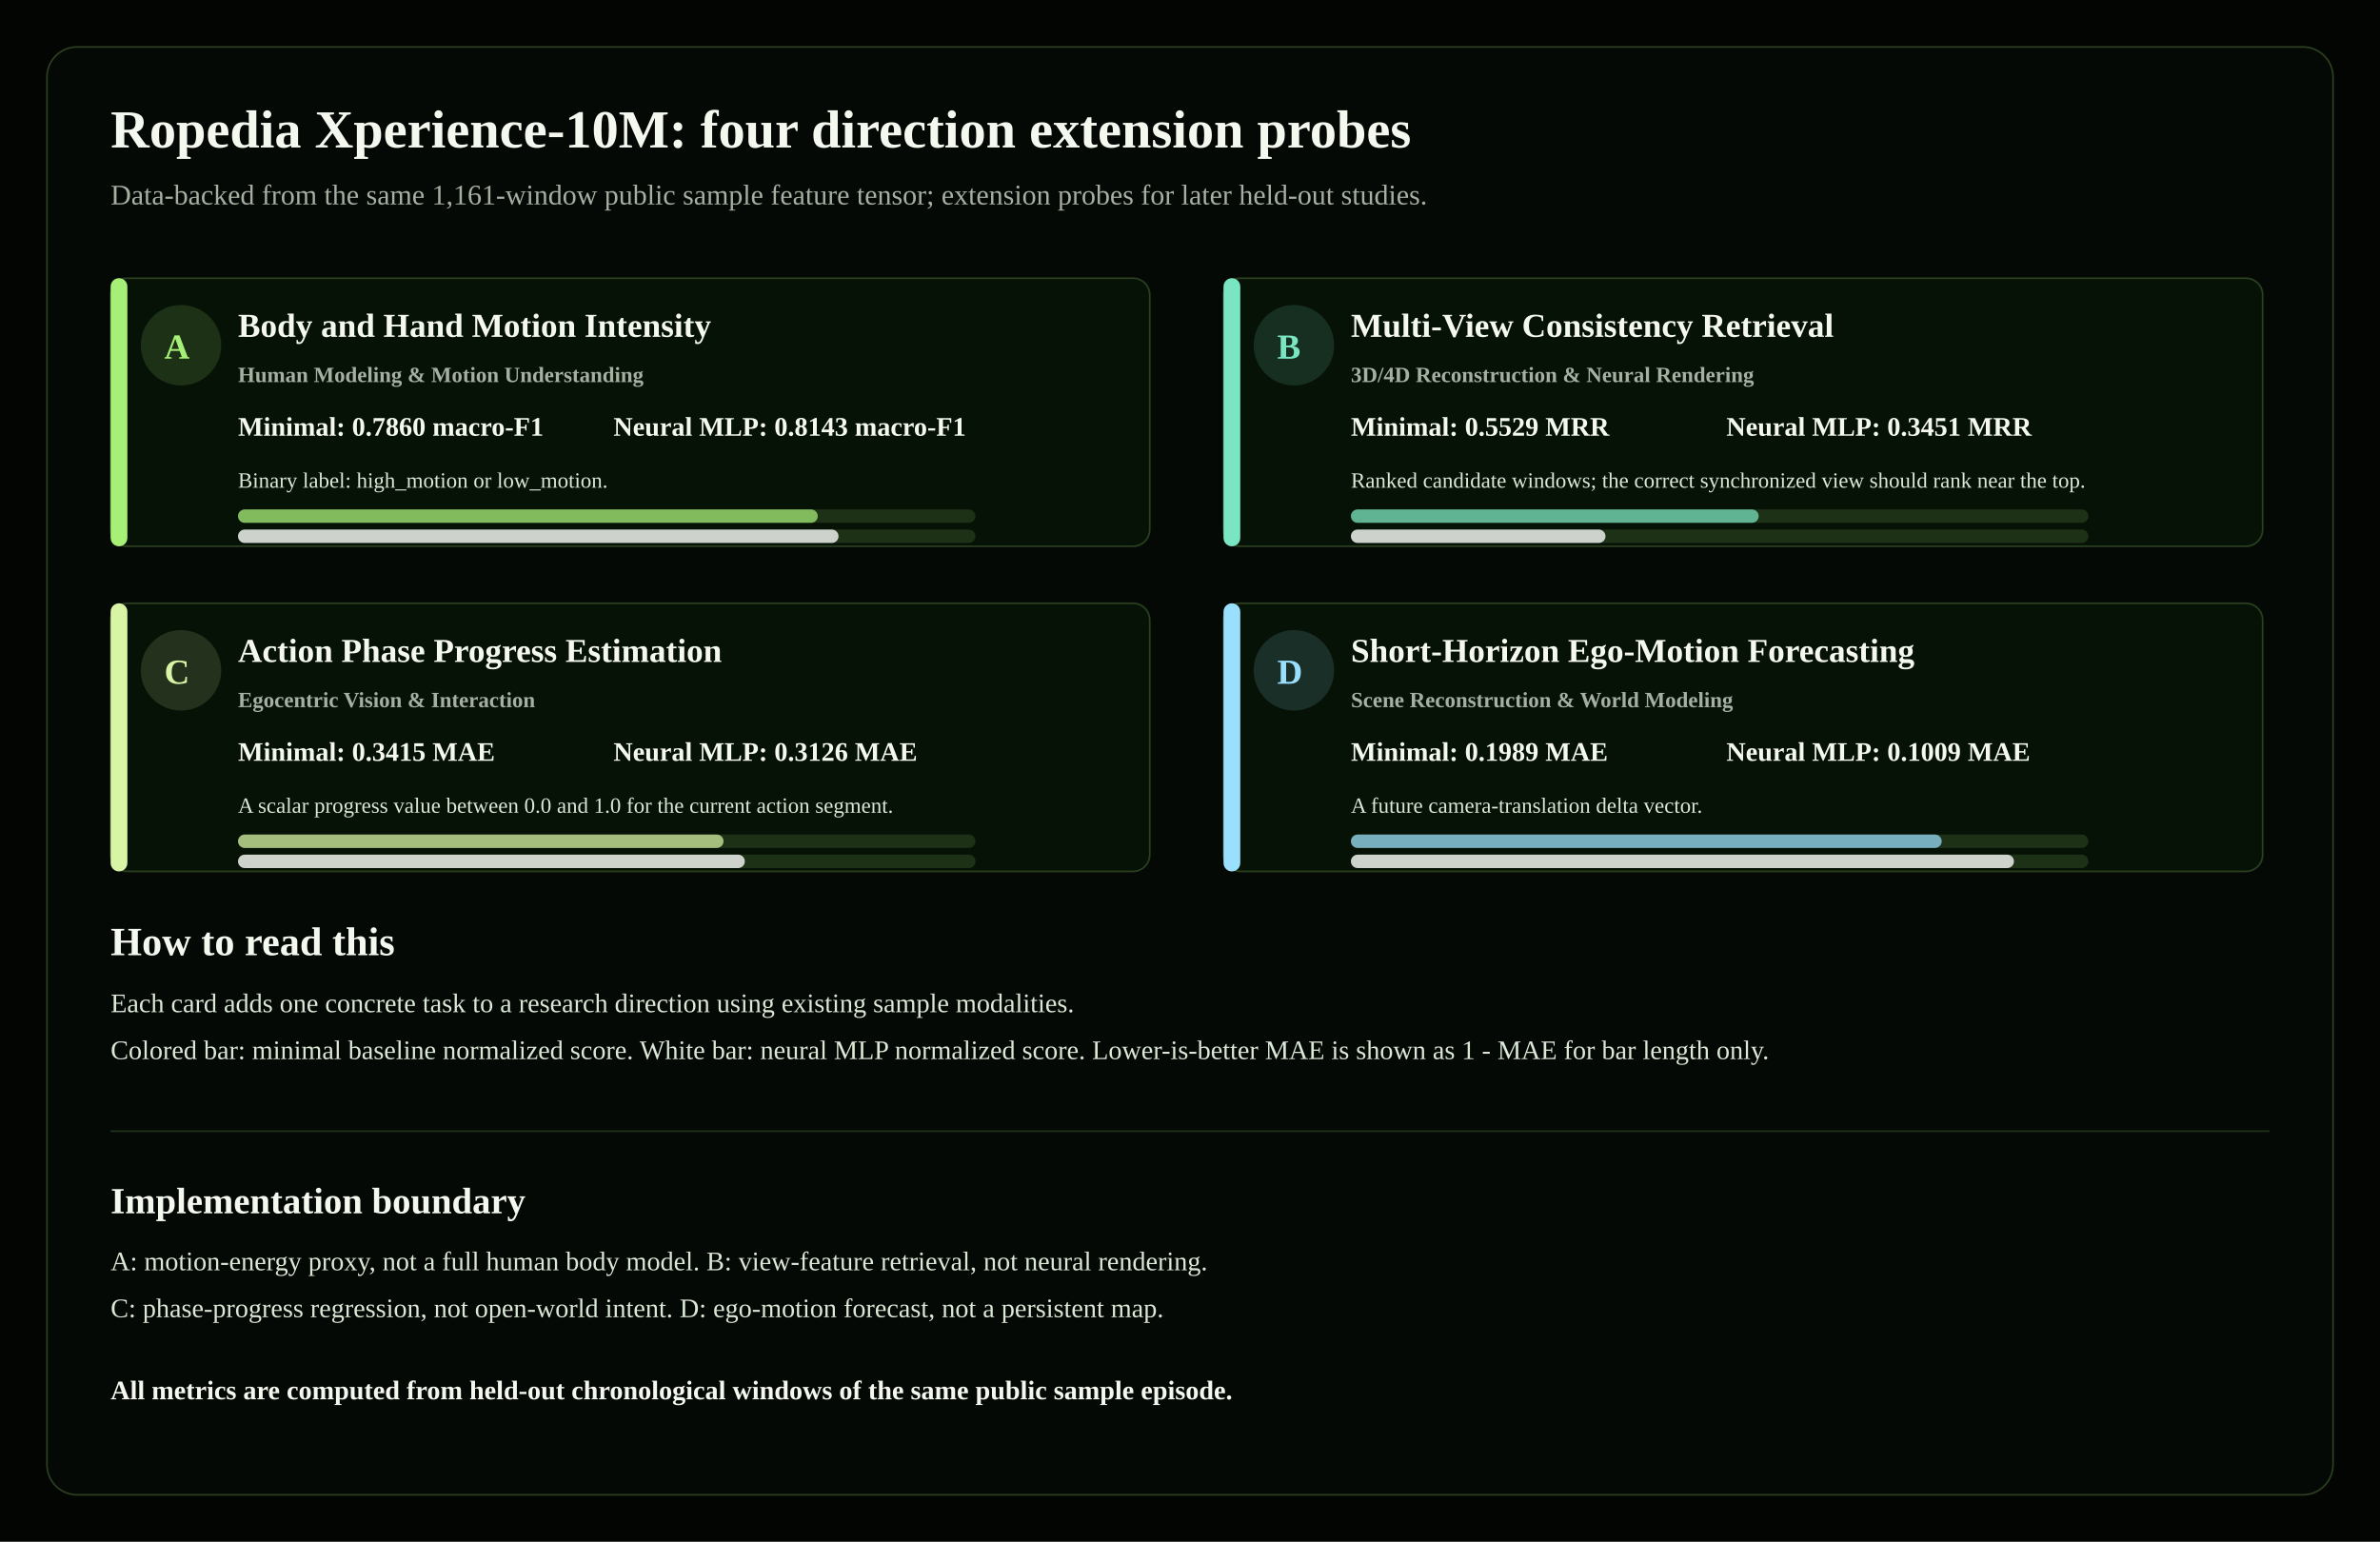
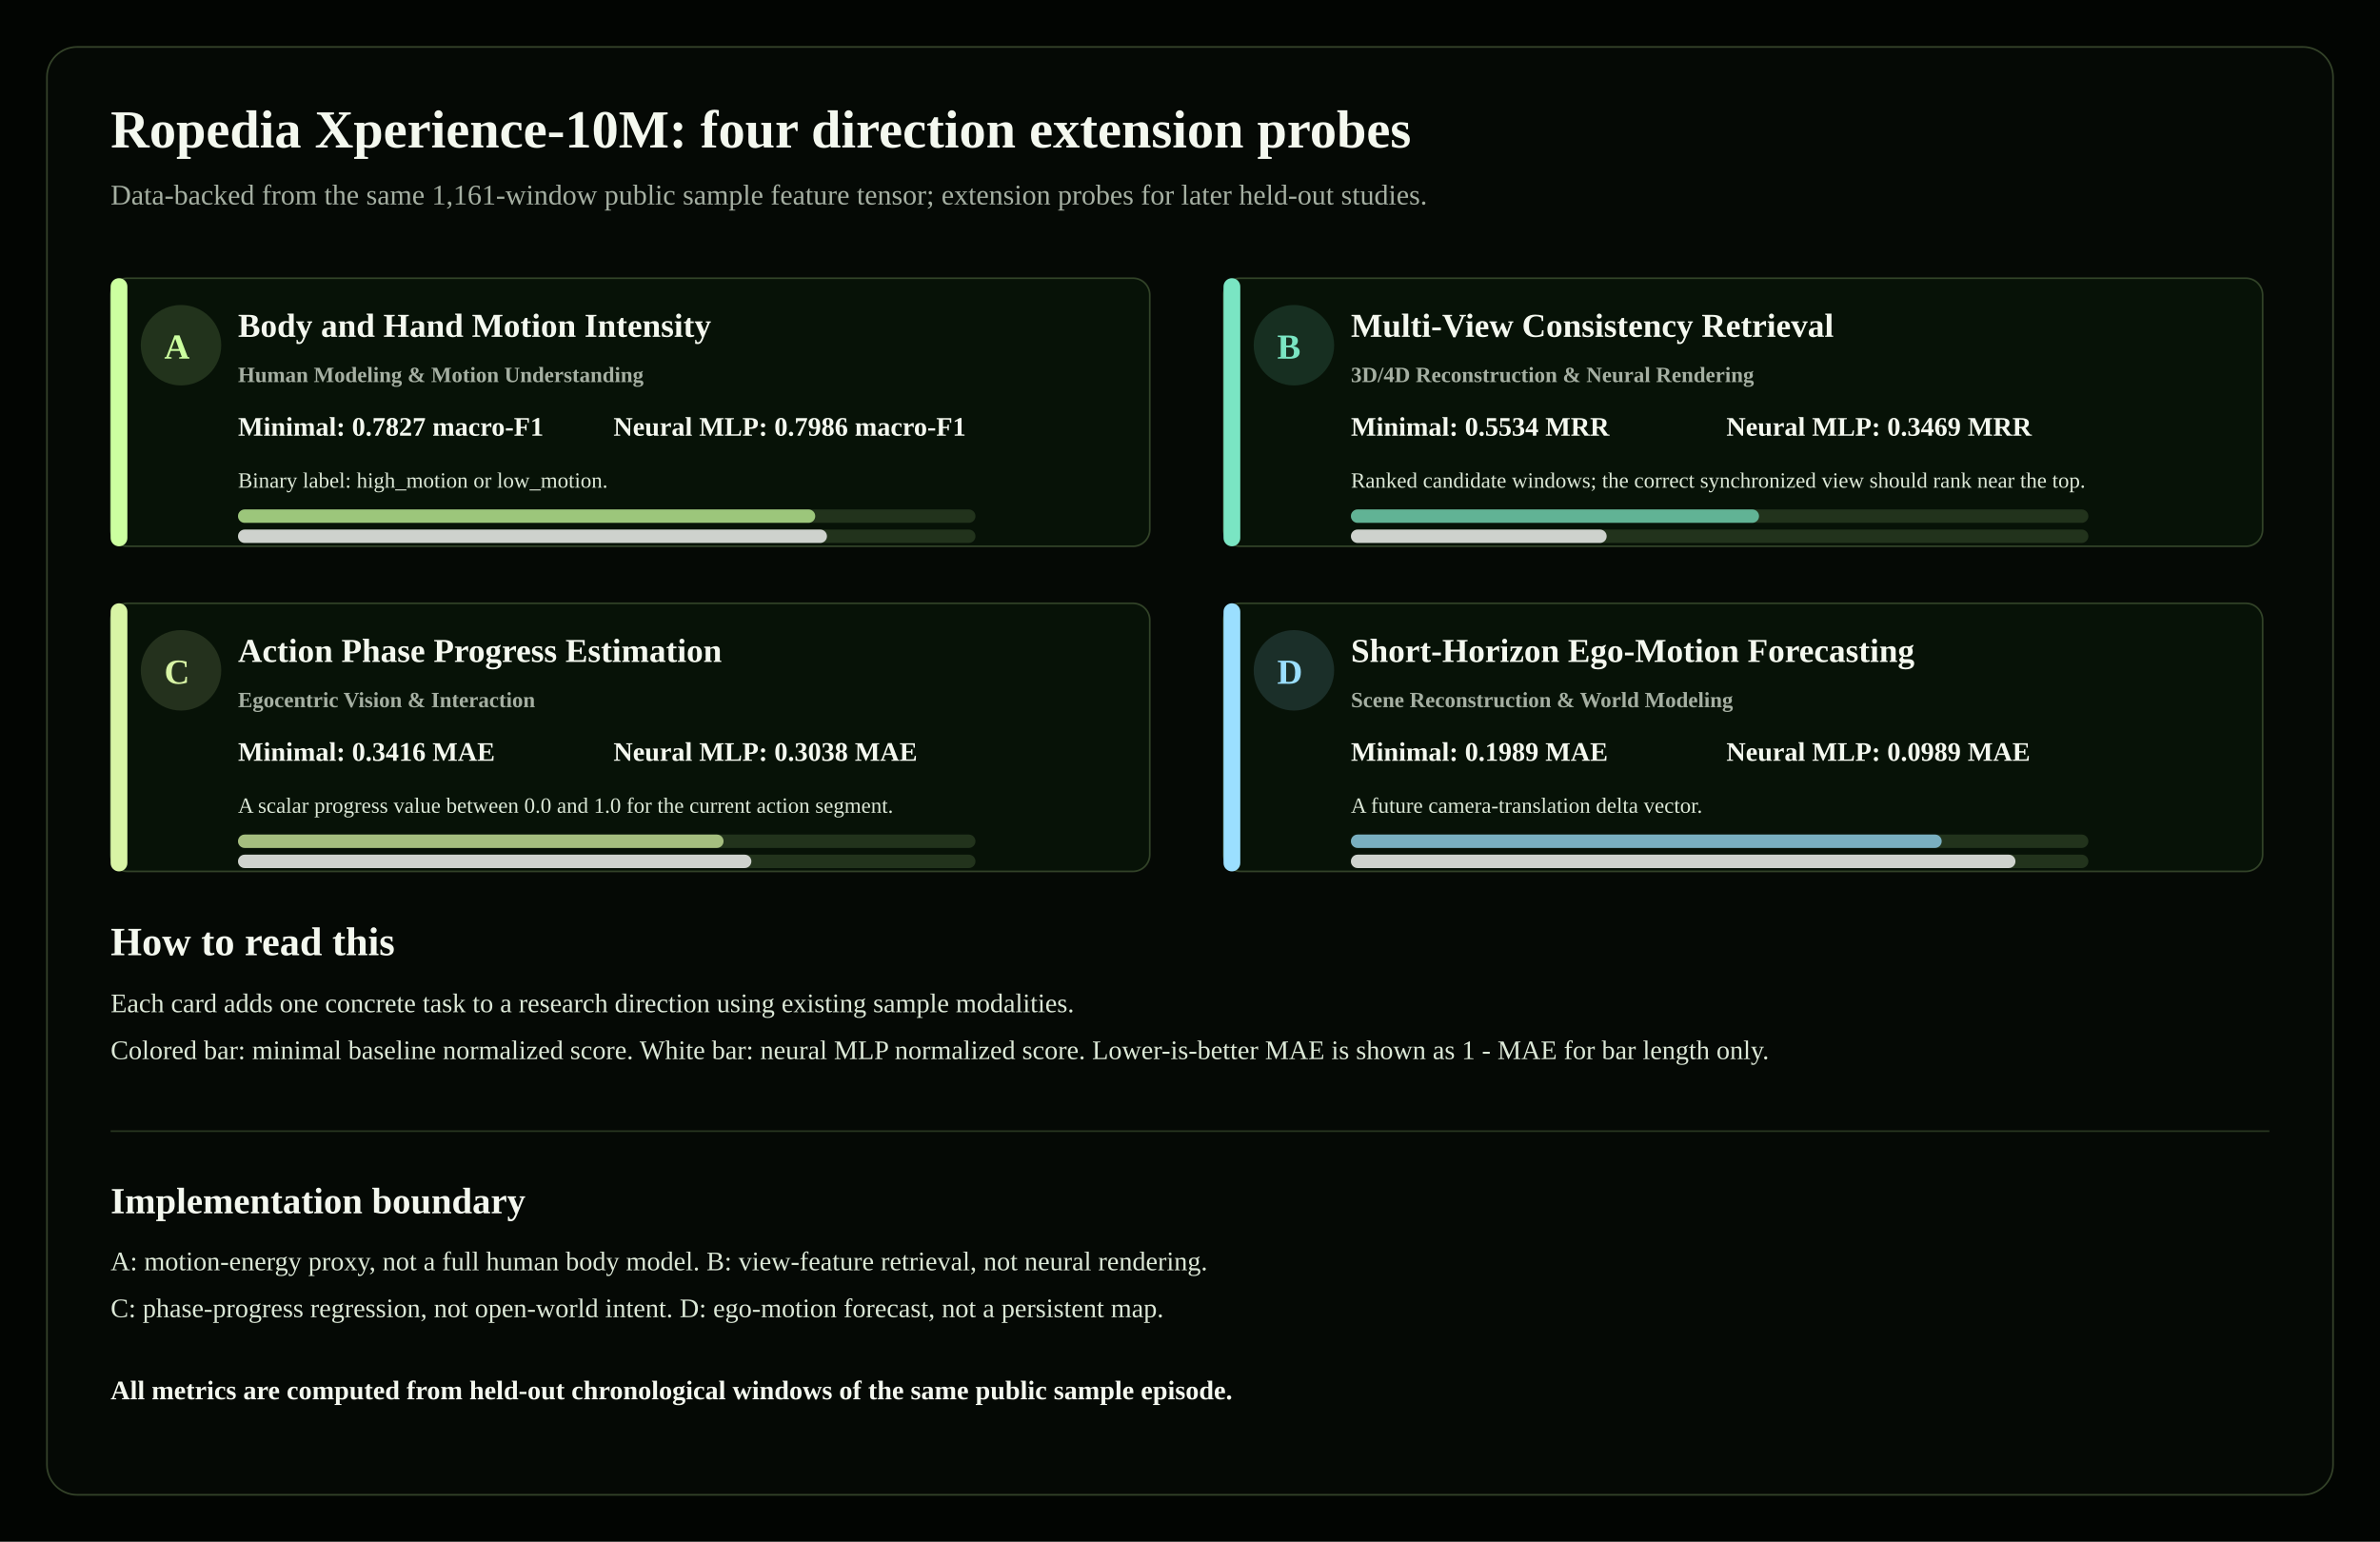
<svg xmlns="http://www.w3.org/2000/svg" width="1420" height="920" viewBox="0 0 1420 920">
  <rect width="1420" height="920" fill="#020502" />
-   <rect x="28" y="28" width="1364" height="864" rx="18" fill="#050905" stroke="#a7f078" stroke-opacity="0.24" />
+   <rect x="28" y="28" width="1364" height="864" rx="18" fill="#050905" stroke="#ccffa0" stroke-opacity="0.24" />
  <text x="66" y="88" font-size="32" font-weight="760" fill="#f4f8ef">Ropedia Xperience-10M: four direction extension probes</text>
  <text x="66" y="122" font-size="17" font-weight="500" fill="#a5afa2">Data-backed from the same 1,161-window public sample feature tensor; extension probes for later held-out studies.</text>
-   <rect x="66" y="166" width="620" height="160" rx="10" fill="#071207" stroke="#a7f078" stroke-opacity="0.22" />
-   <rect x="66" y="166" width="10" height="160" rx="5" fill="#a7f078" />
-   <circle cx="108" cy="206" r="24" fill="#a7f078" opacity="0.14" />
-   <text x="98" y="214" font-size="21" font-weight="760" fill="#a7f078">A</text>
+   <rect x="66" y="166" width="620" height="160" rx="10" fill="#071207" stroke="#ccffa0" stroke-opacity="0.22" />
+   <rect x="66" y="166" width="10" height="160" rx="5" fill="#ccffa0" />
+   <circle cx="108" cy="206" r="24" fill="#ccffa0" opacity="0.14" />
+   <text x="98" y="214" font-size="21" font-weight="760" fill="#ccffa0">A</text>
  <text x="142" y="201" font-size="20" font-weight="760" fill="#f4f8ef">Body and Hand Motion Intensity</text>
  <text x="142" y="228" font-size="13" font-weight="650" fill="#a5afa2">Human Modeling &amp; Motion Understanding</text>
-   <text x="142" y="260" font-size="16" font-weight="700" fill="#f4f8ef">Minimal: 0.7860 macro-F1</text>
-   <text x="366" y="260" font-size="16" font-weight="700" fill="#f4f8ef">Neural MLP: 0.8143 macro-F1</text>
+   <text x="142" y="260" font-size="16" font-weight="700" fill="#f4f8ef">Minimal: 0.7827 macro-F1</text>
+   <text x="366" y="260" font-size="16" font-weight="700" fill="#f4f8ef">Neural MLP: 0.7986 macro-F1</text>
  <text x="142" y="291" font-size="13" font-weight="500" fill="#dce8d7">Binary label: high_motion or low_motion.</text>
-   <rect x="142" y="304" width="440" height="8" rx="4" fill="#a7f078" opacity="0.14" />
-   <rect x="142" y="304" width="345.9" height="8" rx="4" fill="#a7f078" opacity="0.72" />
-   <rect x="142" y="316" width="440" height="8" rx="4" fill="#a7f078" opacity="0.14" />
-   <rect x="142" y="316" width="358.3" height="8" rx="4" fill="#ffffff" opacity="0.78" />
-   <rect x="730" y="166" width="620" height="160" rx="10" fill="#071207" stroke="#a7f078" stroke-opacity="0.22" />
+   <rect x="142" y="304" width="440" height="8" rx="4" fill="#ccffa0" opacity="0.14" />
+   <rect x="142" y="304" width="344.4" height="8" rx="4" fill="#ccffa0" opacity="0.72" />
+   <rect x="142" y="316" width="440" height="8" rx="4" fill="#ccffa0" opacity="0.14" />
+   <rect x="142" y="316" width="351.4" height="8" rx="4" fill="#ffffff" opacity="0.78" />
+   <rect x="730" y="166" width="620" height="160" rx="10" fill="#071207" stroke="#ccffa0" stroke-opacity="0.22" />
  <rect x="730" y="166" width="10" height="160" rx="5" fill="#7ae5c3" />
  <circle cx="772" cy="206" r="24" fill="#7ae5c3" opacity="0.14" />
  <text x="762" y="214" font-size="21" font-weight="760" fill="#7ae5c3">B</text>
  <text x="806" y="201" font-size="20" font-weight="760" fill="#f4f8ef">Multi-View Consistency Retrieval</text>
  <text x="806" y="228" font-size="13" font-weight="650" fill="#a5afa2">3D/4D Reconstruction &amp; Neural Rendering</text>
-   <text x="806" y="260" font-size="16" font-weight="700" fill="#f4f8ef">Minimal: 0.5529 MRR</text>
-   <text x="1030" y="260" font-size="16" font-weight="700" fill="#f4f8ef">Neural MLP: 0.3451 MRR</text>
+   <text x="806" y="260" font-size="16" font-weight="700" fill="#f4f8ef">Minimal: 0.5534 MRR</text>
+   <text x="1030" y="260" font-size="16" font-weight="700" fill="#f4f8ef">Neural MLP: 0.3469 MRR</text>
  <text x="806" y="291" font-size="13" font-weight="500" fill="#dce8d7">Ranked candidate windows; the correct synchronized view should rank near the top.</text>
-   <rect x="806" y="304" width="440" height="8" rx="4" fill="#a7f078" opacity="0.14" />
-   <rect x="806" y="304" width="243.3" height="8" rx="4" fill="#7ae5c3" opacity="0.72" />
-   <rect x="806" y="316" width="440" height="8" rx="4" fill="#a7f078" opacity="0.14" />
-   <rect x="806" y="316" width="151.9" height="8" rx="4" fill="#ffffff" opacity="0.78" />
-   <rect x="66" y="360" width="620" height="160" rx="10" fill="#071207" stroke="#a7f078" stroke-opacity="0.22" />
+   <rect x="806" y="304" width="440" height="8" rx="4" fill="#ccffa0" opacity="0.14" />
+   <rect x="806" y="304" width="243.5" height="8" rx="4" fill="#7ae5c3" opacity="0.72" />
+   <rect x="806" y="316" width="440" height="8" rx="4" fill="#ccffa0" opacity="0.14" />
+   <rect x="806" y="316" width="152.6" height="8" rx="4" fill="#ffffff" opacity="0.78" />
+   <rect x="66" y="360" width="620" height="160" rx="10" fill="#071207" stroke="#ccffa0" stroke-opacity="0.22" />
  <rect x="66" y="360" width="10" height="160" rx="5" fill="#d8f4a5" />
  <circle cx="108" cy="400" r="24" fill="#d8f4a5" opacity="0.14" />
  <text x="98" y="408" font-size="21" font-weight="760" fill="#d8f4a5">C</text>
  <text x="142" y="395" font-size="20" font-weight="760" fill="#f4f8ef">Action Phase Progress Estimation</text>
  <text x="142" y="422" font-size="13" font-weight="650" fill="#a5afa2">Egocentric Vision &amp; Interaction</text>
-   <text x="142" y="454" font-size="16" font-weight="700" fill="#f4f8ef">Minimal: 0.3415 MAE</text>
-   <text x="366" y="454" font-size="16" font-weight="700" fill="#f4f8ef">Neural MLP: 0.3126 MAE</text>
+   <text x="142" y="454" font-size="16" font-weight="700" fill="#f4f8ef">Minimal: 0.3416 MAE</text>
+   <text x="366" y="454" font-size="16" font-weight="700" fill="#f4f8ef">Neural MLP: 0.3038 MAE</text>
  <text x="142" y="485" font-size="13" font-weight="500" fill="#dce8d7">A scalar progress value between 0.0 and 1.0 for the current action segment.</text>
-   <rect x="142" y="498" width="440" height="8" rx="4" fill="#a7f078" opacity="0.14" />
+   <rect x="142" y="498" width="440" height="8" rx="4" fill="#ccffa0" opacity="0.14" />
  <rect x="142" y="498" width="289.7" height="8" rx="4" fill="#d8f4a5" opacity="0.72" />
-   <rect x="142" y="510" width="440" height="8" rx="4" fill="#a7f078" opacity="0.14" />
-   <rect x="142" y="510" width="302.4" height="8" rx="4" fill="#ffffff" opacity="0.78" />
-   <rect x="730" y="360" width="620" height="160" rx="10" fill="#071207" stroke="#a7f078" stroke-opacity="0.22" />
+   <rect x="142" y="510" width="440" height="8" rx="4" fill="#ccffa0" opacity="0.14" />
+   <rect x="142" y="510" width="306.3" height="8" rx="4" fill="#ffffff" opacity="0.78" />
+   <rect x="730" y="360" width="620" height="160" rx="10" fill="#071207" stroke="#ccffa0" stroke-opacity="0.22" />
  <rect x="730" y="360" width="10" height="160" rx="5" fill="#9bdfff" />
  <circle cx="772" cy="400" r="24" fill="#9bdfff" opacity="0.14" />
  <text x="762" y="408" font-size="21" font-weight="760" fill="#9bdfff">D</text>
  <text x="806" y="395" font-size="20" font-weight="760" fill="#f4f8ef">Short-Horizon Ego-Motion Forecasting</text>
  <text x="806" y="422" font-size="13" font-weight="650" fill="#a5afa2">Scene Reconstruction &amp; World Modeling</text>
  <text x="806" y="454" font-size="16" font-weight="700" fill="#f4f8ef">Minimal: 0.1989 MAE</text>
-   <text x="1030" y="454" font-size="16" font-weight="700" fill="#f4f8ef">Neural MLP: 0.1009 MAE</text>
+   <text x="1030" y="454" font-size="16" font-weight="700" fill="#f4f8ef">Neural MLP: 0.0989 MAE</text>
  <text x="806" y="485" font-size="13" font-weight="500" fill="#dce8d7">A future camera-translation delta vector.</text>
-   <rect x="806" y="498" width="440" height="8" rx="4" fill="#a7f078" opacity="0.14" />
+   <rect x="806" y="498" width="440" height="8" rx="4" fill="#ccffa0" opacity="0.14" />
  <rect x="806" y="498" width="352.5" height="8" rx="4" fill="#9bdfff" opacity="0.72" />
-   <rect x="806" y="510" width="440" height="8" rx="4" fill="#a7f078" opacity="0.14" />
-   <rect x="806" y="510" width="395.6" height="8" rx="4" fill="#ffffff" opacity="0.78" />
+   <rect x="806" y="510" width="440" height="8" rx="4" fill="#ccffa0" opacity="0.14" />
+   <rect x="806" y="510" width="396.5" height="8" rx="4" fill="#ffffff" opacity="0.78" />
  <text x="66" y="570" font-size="24" font-weight="760" fill="#f4f8ef">How to read this</text>
  <text x="66" y="604" font-size="16" font-weight="500" fill="#dce8d7">Each card adds one concrete task to a research direction using existing sample modalities.</text>
  <text x="66" y="632" font-size="16" font-weight="500" fill="#dce8d7">Colored bar: minimal baseline normalized score. White bar: neural MLP normalized score. Lower-is-better MAE is shown as 1 - MAE for bar length only.</text>
-   <line x1="66" y1="675" x2="1354" y2="675" stroke="#a7f078" stroke-opacity="0.18" />
+   <line x1="66" y1="675" x2="1354" y2="675" stroke="#ccffa0" stroke-opacity="0.18" />
  <text x="66" y="724" font-size="22" font-weight="760" fill="#f4f8ef">Implementation boundary</text>
  <text x="66" y="758" font-size="16" font-weight="500" fill="#dce8d7">A: motion-energy proxy, not a full human body model. B: view-feature retrieval, not neural rendering.</text>
  <text x="66" y="786" font-size="16" font-weight="500" fill="#dce8d7">C: phase-progress regression, not open-world intent. D: ego-motion forecast, not a persistent map.</text>
  <text x="66" y="835" font-size="16" font-weight="700" fill="#f4f8ef">All metrics are computed from held-out chronological windows of the same public sample episode.</text>
</svg>
